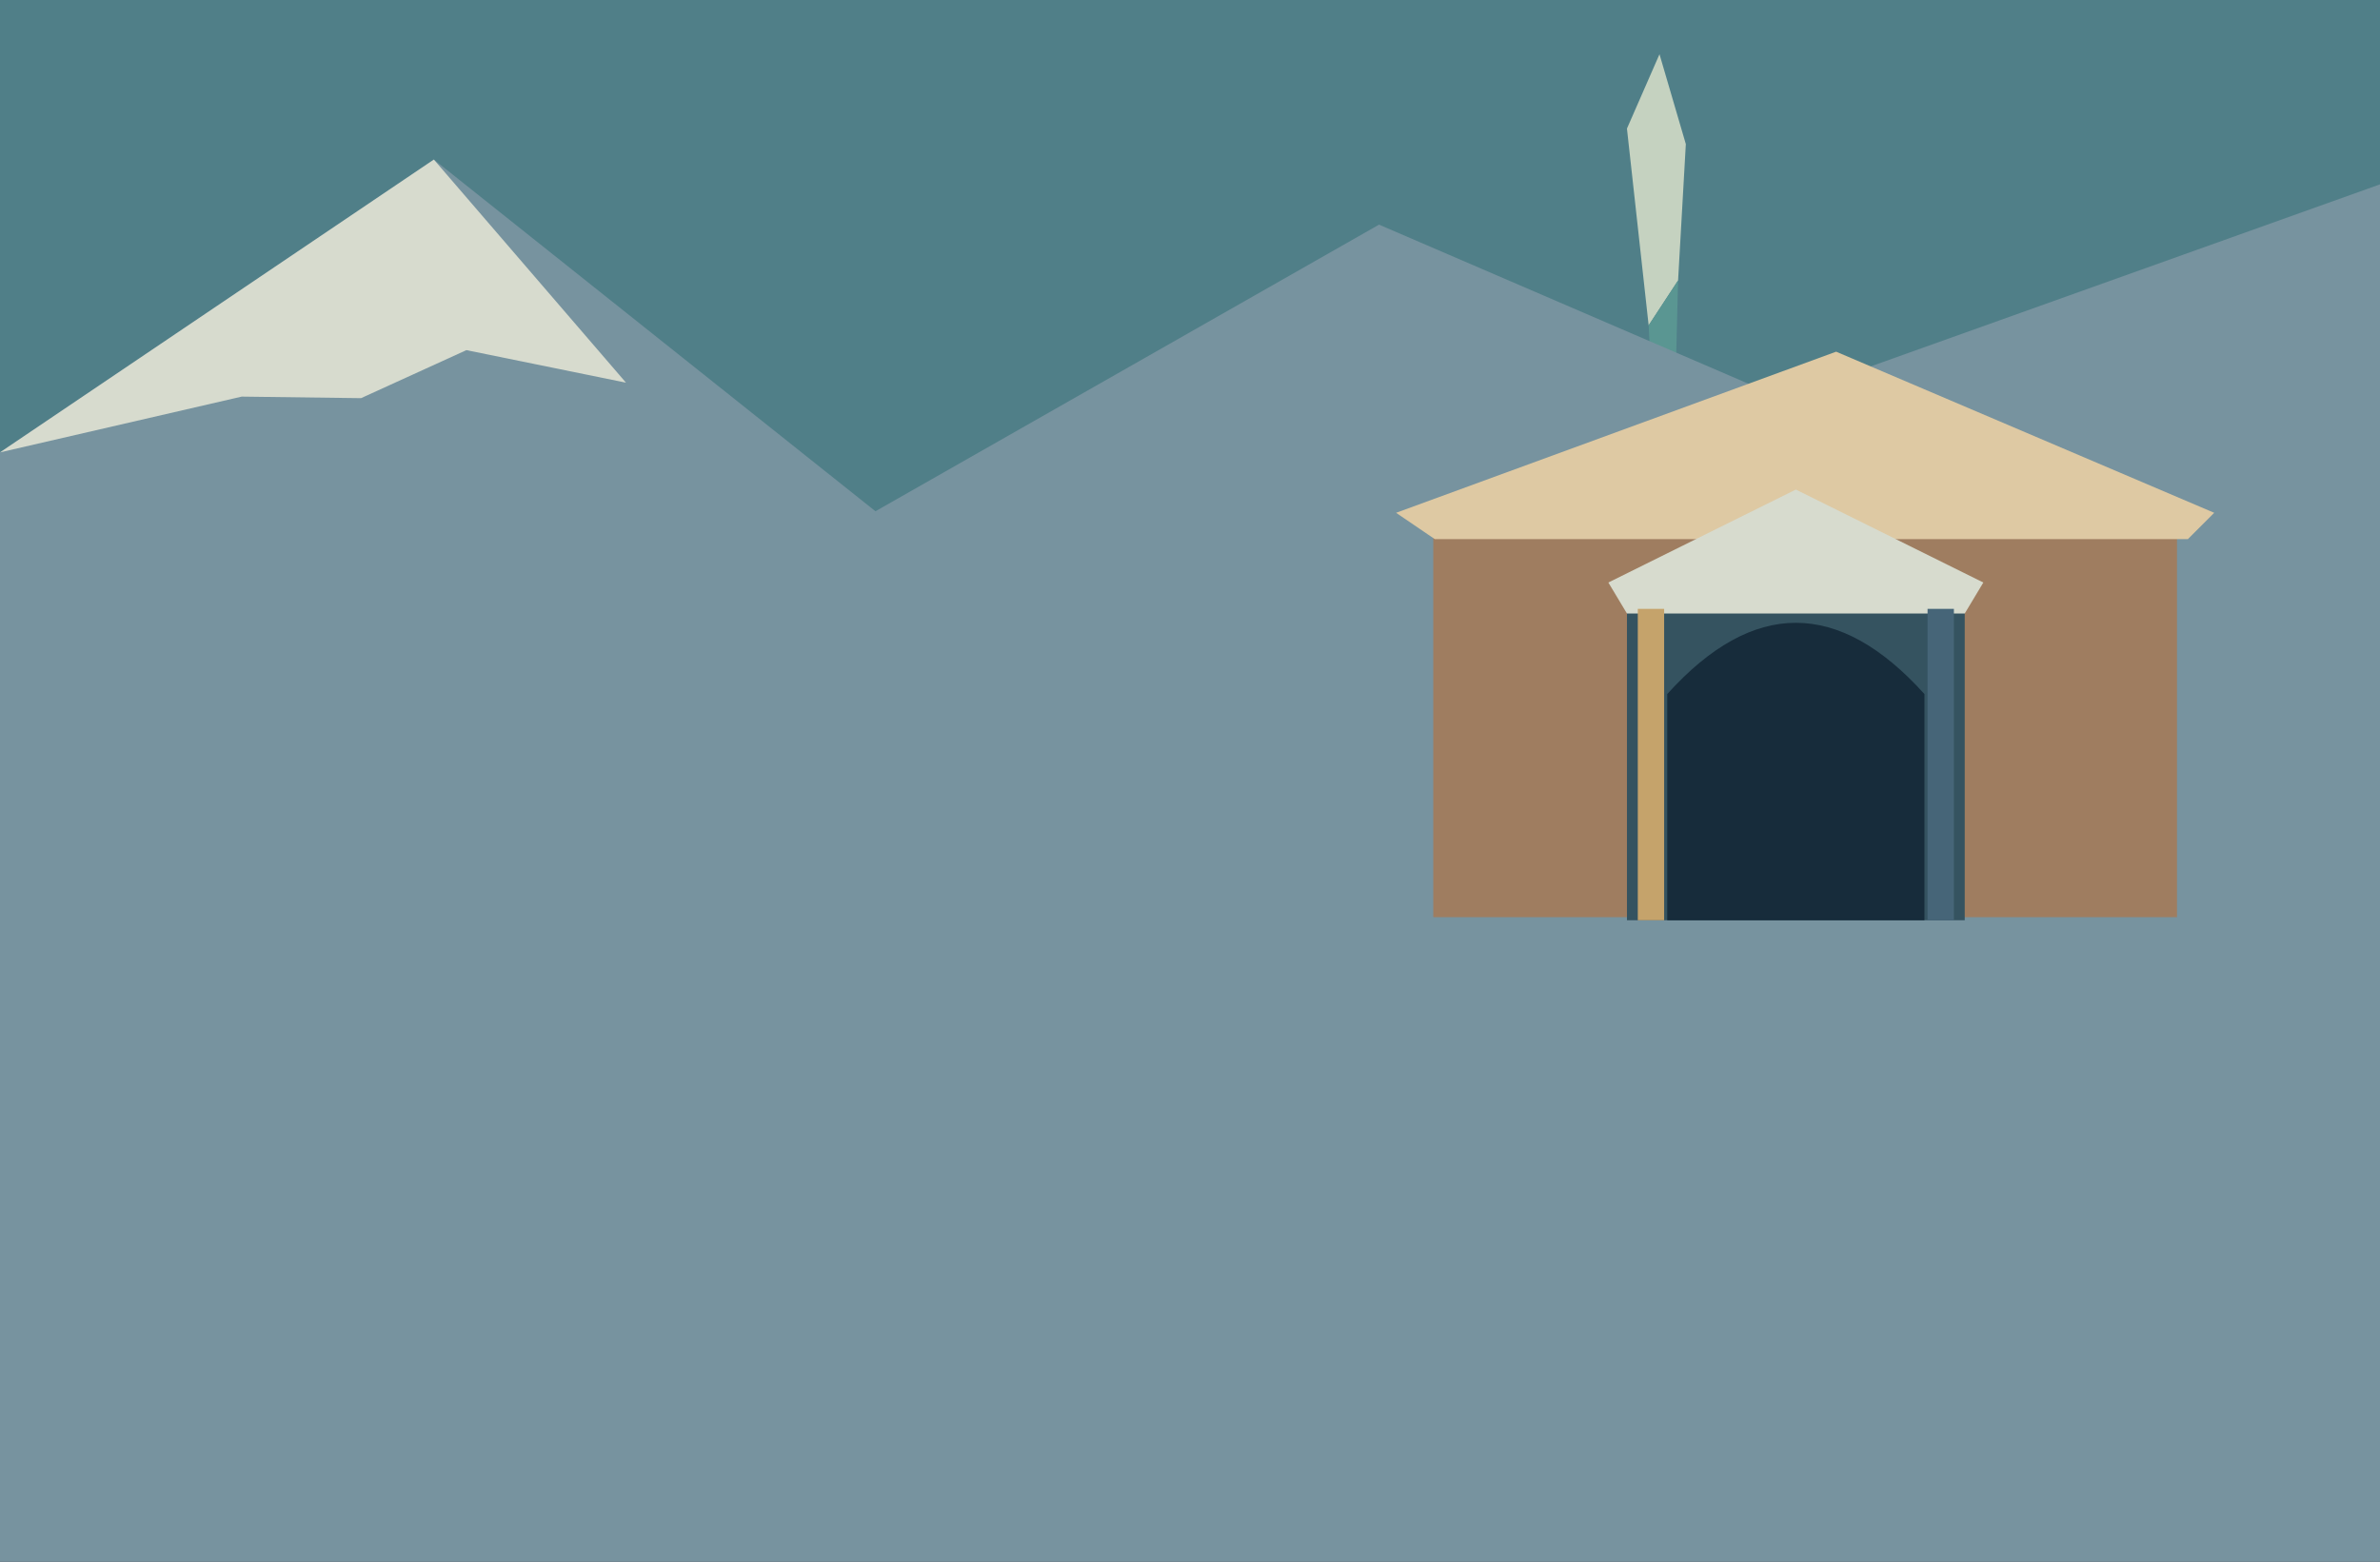
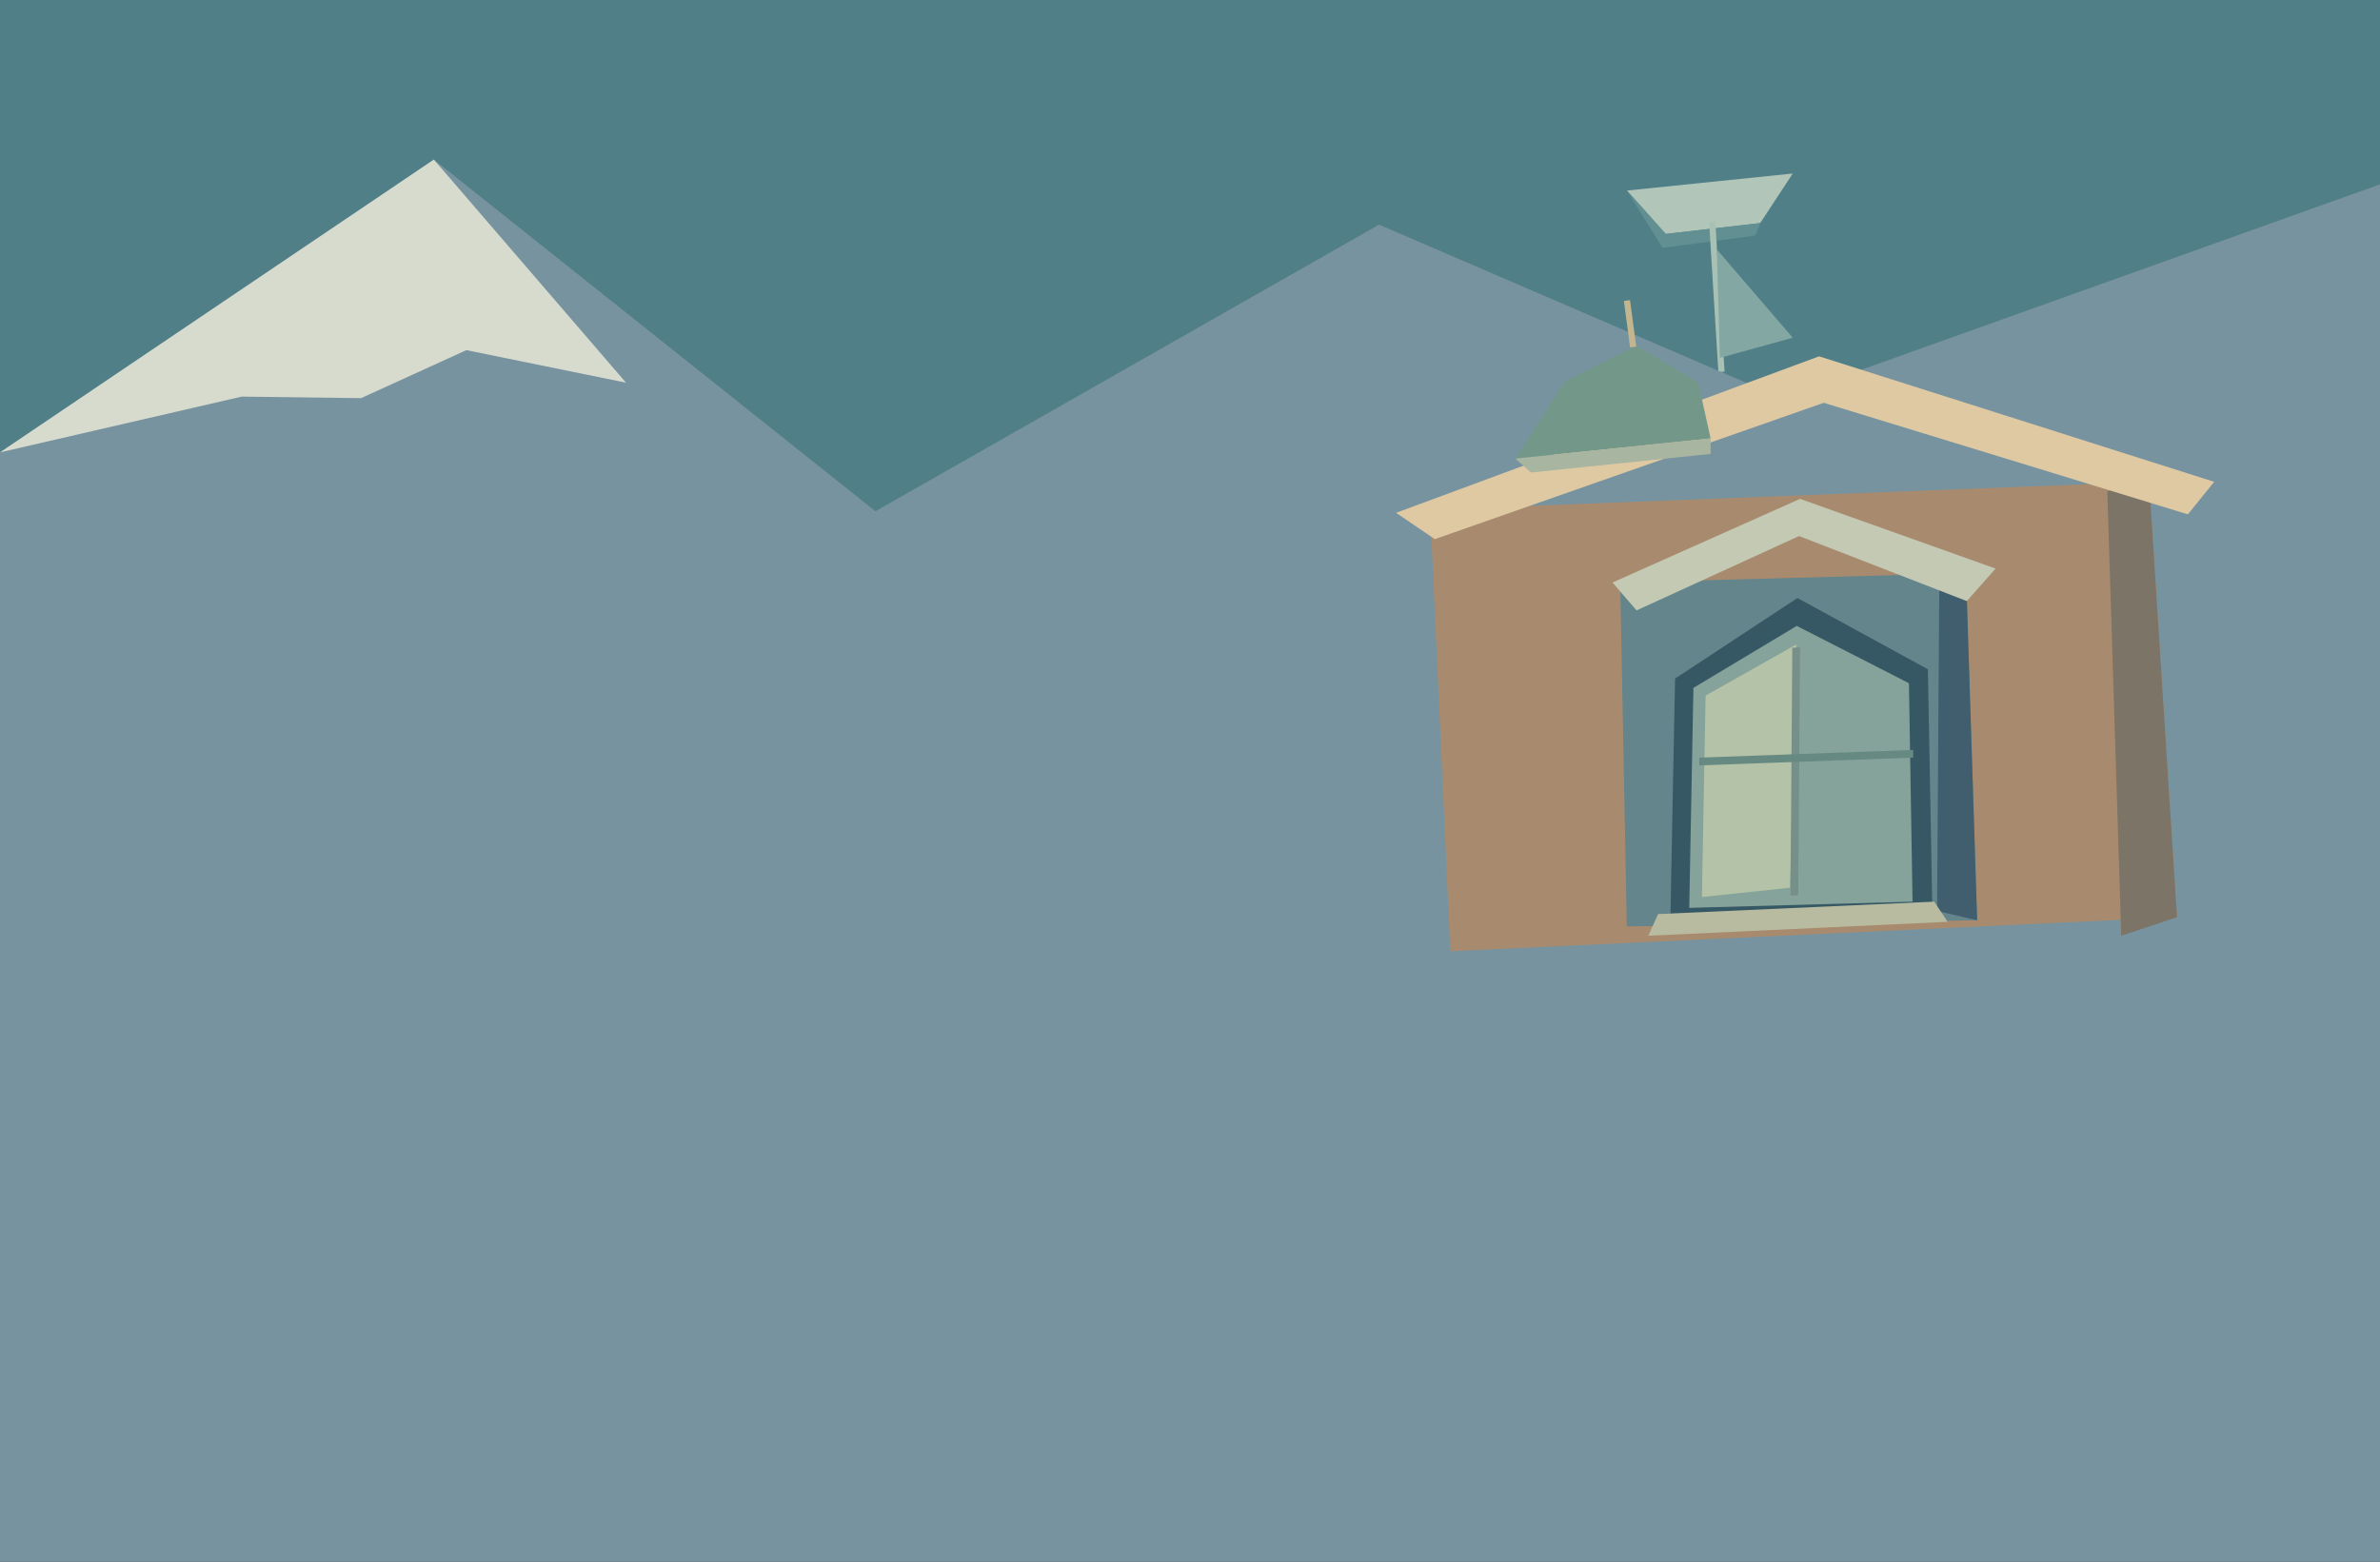
<svg xmlns="http://www.w3.org/2000/svg" width="1536" height="1008" viewBox="0 0 1536 1008">
  <path d="M0 0h1536v1008h-1536Z" fill="#172c3b" />
  <path d="M71 40h2v2h-2Z" fill="#849ca6" />
  <path d="M264 137h4v2h-4Z" fill="#849ca6" />
  <path d="M457 234h6v2h-6Z" fill="#849ca6" />
  <path d="M650 331h2v2h-2Z" fill="#849ca6" />
  <path d="M843 428h4v2h-4Z" fill="#849ca6" />
  <path d="M1036 525h6v2h-6Z" fill="#849ca6" />
  <path d="M1229 622h2v2h-2Z" fill="#849ca6" />
  <path d="M1422 719h4v2h-4Z" fill="#849ca6" />
  <path d="M79 816h6v2h-6Z" fill="#849ca6" />
  <path d="M272 913h2v2h-2Z" fill="#849ca6" />
  <path d="M465 2h4v2h-4Z" fill="#849ca6" />
  <path d="M658 99h6v2h-6Z" fill="#849ca6" />
  <path d="M851 196h2v2h-2Z" fill="#849ca6" />
  <path d="M1044 293h4v2h-4Z" fill="#849ca6" />
  <path d="M1237 390h6v2h-6Z" fill="#849ca6" />
  <path d="M1430 487h2v2h-2Z" fill="#849ca6" />
  <path d="M87 584h4v2h-4Z" fill="#849ca6" />
  <path d="M280 681h6v2h-6Z" fill="#849ca6" />
  <path d="M473 778h2v2h-2Z" fill="#849ca6" />
  <path d="M666 875h4v2h-4Z" fill="#849ca6" />
  <path d="M859 972h6v2h-6Z" fill="#849ca6" />
  <path d="M1052 61h2v2h-2Z" fill="#849ca6" />
  <path d="M1245 158h4v2h-4Z" fill="#849ca6" />
  <path d="M1438 255h6v2h-6Z" fill="#849ca6" />
  <path d="M95 352h2v2h-2Z" fill="#849ca6" />
  <path d="M288 449h4v2h-4Z" fill="#849ca6" />
  <path d="M481 546h6v2h-6Z" fill="#849ca6" />
  <path d="M674 643h2v2h-2Z" fill="#849ca6" />
  <path d="M867 740h4v2h-4Z" fill="#849ca6" />
  <path d="M1060 837h6v2h-6Z" fill="#849ca6" />
  <path d="M1253 934h2v2h-2Z" fill="#849ca6" />
  <path d="M1446 23h4v2h-4Z" fill="#849ca6" />
  <path d="M103 120h6v2h-6Z" fill="#849ca6" />
  <path d="M296 217h2v2h-2Z" fill="#849ca6" />
  <path d="M489 314h4v2h-4Z" fill="#849ca6" />
  <path d="M682 411h6v2h-6Z" fill="#849ca6" />
  <path d="M875 508h2v2h-2Z" fill="#849ca6" />
  <path d="M1068 605h4v2h-4Z" fill="#849ca6" />
  <path d="M1261 702h6v2h-6Z" fill="#849ca6" />
  <path d="M1454 799h2v2h-2Z" fill="#849ca6" />
  <path d="M111 896h4v2h-4Z" fill="#849ca6" />
  <path d="M304 993h6v2h-6Z" fill="#849ca6" />
  <path d="M497 82h2v2h-2Z" fill="#849ca6" />
  <path d="M690 179h4v2h-4Z" fill="#849ca6" />
  <path d="M883 276h6v2h-6Z" fill="#849ca6" />
  <path d="M1076 373h2v2h-2Z" fill="#849ca6" />
  <path d="M1269 470h4v2h-4Z" fill="#849ca6" />
  <path d="M1462 567h6v2h-6Z" fill="#849ca6" />
  <path d="M119 664h2v2h-2Z" fill="#849ca6" />
  <path d="M312 761h4v2h-4Z" fill="#849ca6" />
  <path d="M505 858h6v2h-6Z" fill="#849ca6" />
  <path d="M698 955h2v2h-2Z" fill="#849ca6" />
  <path d="M891 44h4v2h-4Z" fill="#849ca6" />
  <polygon points="0,0 1536,0 1536,560 1280,619 975,590 727,645 420,602 190,631 0,580" fill="#28596b" />
  <polygon points="0,0 1536,0 1536,448 1250,538 951,507 714,568 427,537 184,557 0,504" fill="#507f88" />
  <polygon points="40,426 320,413 273,429 54,434" fill="#8bafb0" />
  <polygon points="360,470 680,457 633,473 374,478" fill="#8bafb0" />
  <polygon points="820,395 1300,382 1253,398 834,403" fill="#8bafb0" />
  <polygon points="1160,505 1460,492 1413,508 1174,513" fill="#8bafb0" />
  <polygon points="220,542 410,529 363,545 234,550" fill="#8bafb0" />
  <polygon points="714,547 1184,534 1137,550 728,555" fill="#8bafb0" />
-   <polygon points="1050,83 1071,35 1088,93 1083,181 1064,210" fill="#c5d2c0" />
-   <polygon points="1064,210 1083,181 1080,300 1071,350" fill="#5a9692" />
+   <polygon points="1050,123 1157,112 1136,144 1075,151" fill="#b2c5b9" />
+   <polygon points="1050,123 1075,151 1136,144 1133,152 1073,160" fill="#628f92" />
+   <polyline points="1105,143 1111,240" fill="none" stroke="#a9c1b5" stroke-width="4" />
+   <polygon points="1108,161 1110,231 1157,218" fill="#83a7a3" />
  <polygon points="0,292 280,103 565,330 890,145 1150,257 1536,119 1536,1008 0,1008" fill="#77939f" />
  <polygon points="0,292 280,103 404,247 301,226 233,257 156,256" fill="#d7dbce" />
-   <path d="M925 329h480v263h-480Z" fill="#9f7d60" />
-   <polygon points="901,331 1185,227 1429,331 1412,348 926,348" fill="#dec9a3" />
-   <path d="M1050 376h218v218h-218Z" fill="#355360" />
-   <polygon points="1038,376 1159,316 1280,376 1268,396 1050,396" fill="#d7dbce" />
-   <path d="M1076 594V448Q1159.0 356 1242 448V594Z" fill="#172c3b" />
-   <path d="M1057 393h17v201h-17Z" fill="#c5a36b" />
-   <path d="M1244 393h17v201h-17Z" fill="#466578" />
+   <polygon points="923,329 1387,311 1405,592 936,614" fill="#a88b6e" />
+   <polygon points="1360,317 1387,311 1405,592 1369,604" fill="#7c7467" />
+   <polygon points="901,331 1174,230 1429,311 1412,332 1177,260 926,348" fill="#dec9a3" />
+   <polygon points="978,296 1010,246 1056,223 1096,247 1104,283" fill="#73988a" />
+   <polygon points="978,296 988,305 1104,293 1104,283" fill="#a8b5a0" />
+   <polyline points="1054,224 1050,194" fill="none" stroke="#c3b68e" stroke-width="4" />
+   <g transform="matrix(1 0 -0.026 1 15.444 0)">
+     <polygon points="1040,376 1263,370 1276,594 1050,598" fill="#63858b" />
+     <polygon points="1246,380 1263,370 1276,594 1250,588" fill="#405e6d" />
+     <polygon points="1035,376 1154.64,322 1282,367 1264,388 1154.64,346 1051,394" fill="#c3c9b3" />
+     <polygon points="1078,594 1077,438 1154.64,386 1240,432 1247,589" fill="#365865" />
+     <polygon points="1090,586 1089,444 1154.64,404 1228,441 1234,582" fill="#86a39b" />
+     <polygon points="1097,449 1154.64,416 1154.64,573 1098,579" fill="#b4c3a7" />
+     <polyline points="1154.64,418 1157.64,578" fill="none" stroke="#768f88" stroke-width="5" />
+     <polyline points="1094,491.54 1232,486.54" fill="none" stroke="#668982" stroke-width="5" />
+     <polygon points="1070,590 1248,582 1257,595 1064,604" fill="#b8bba0" />
+   </g>
</svg>
